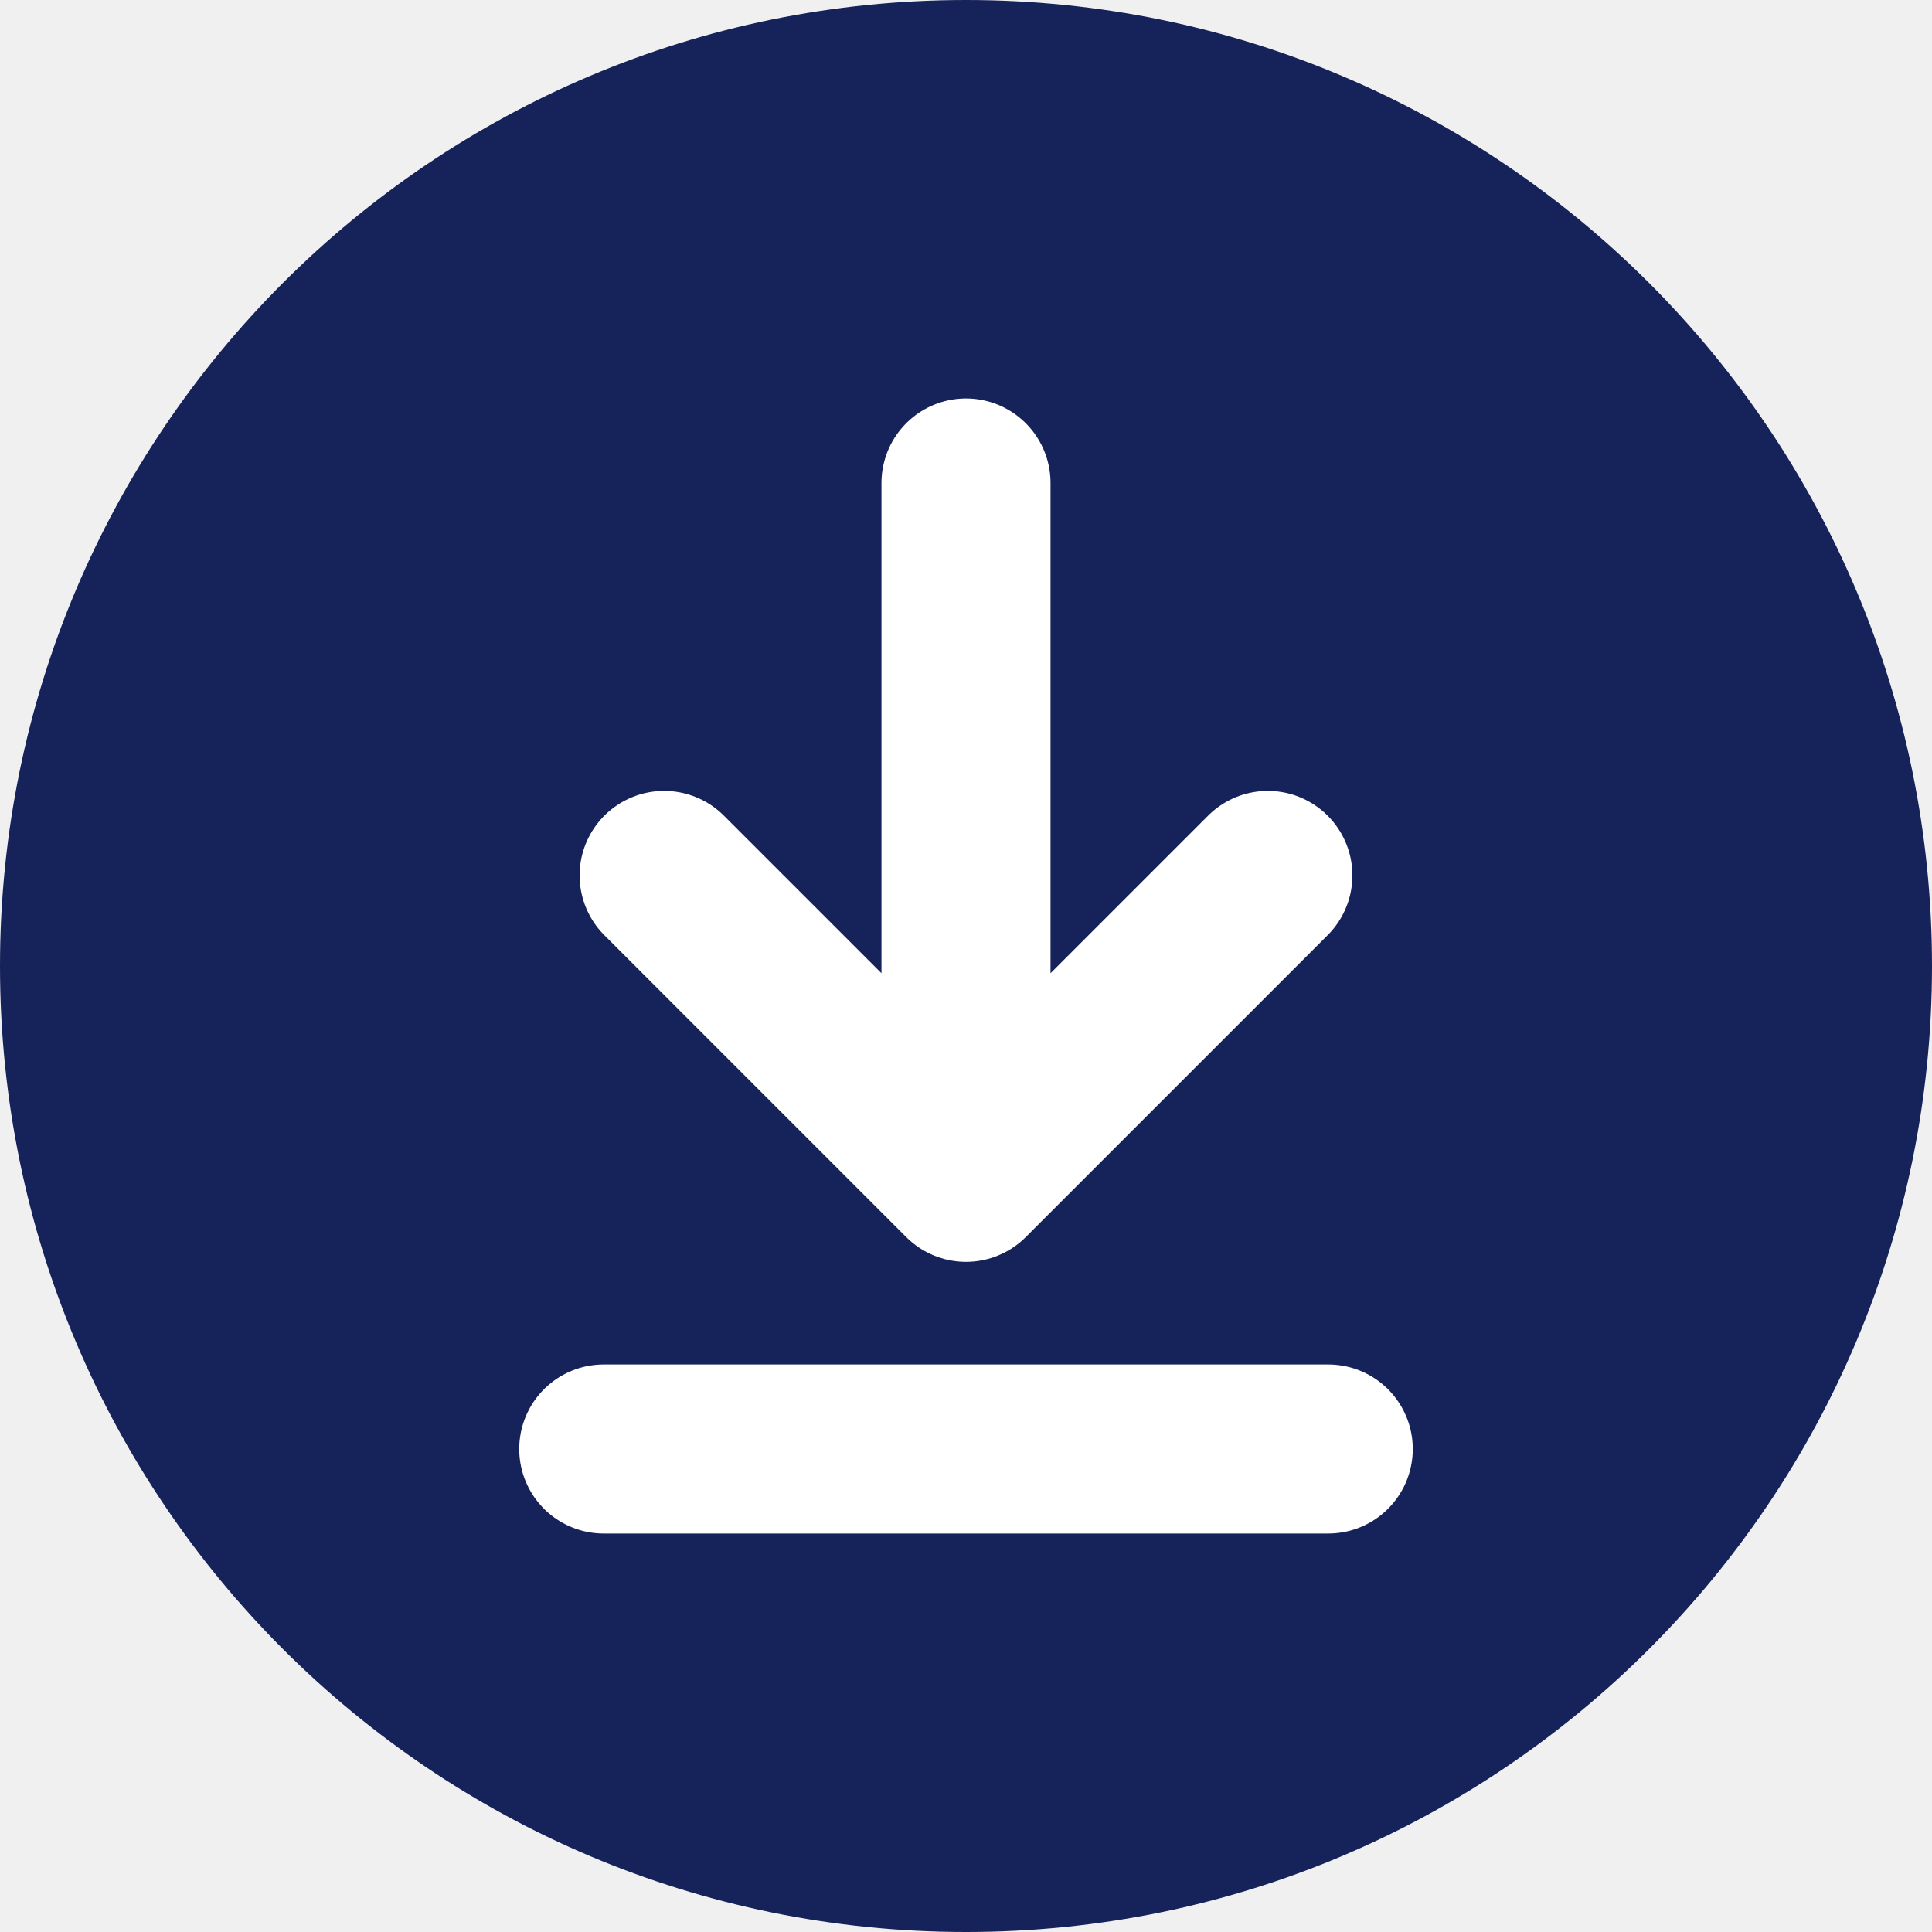
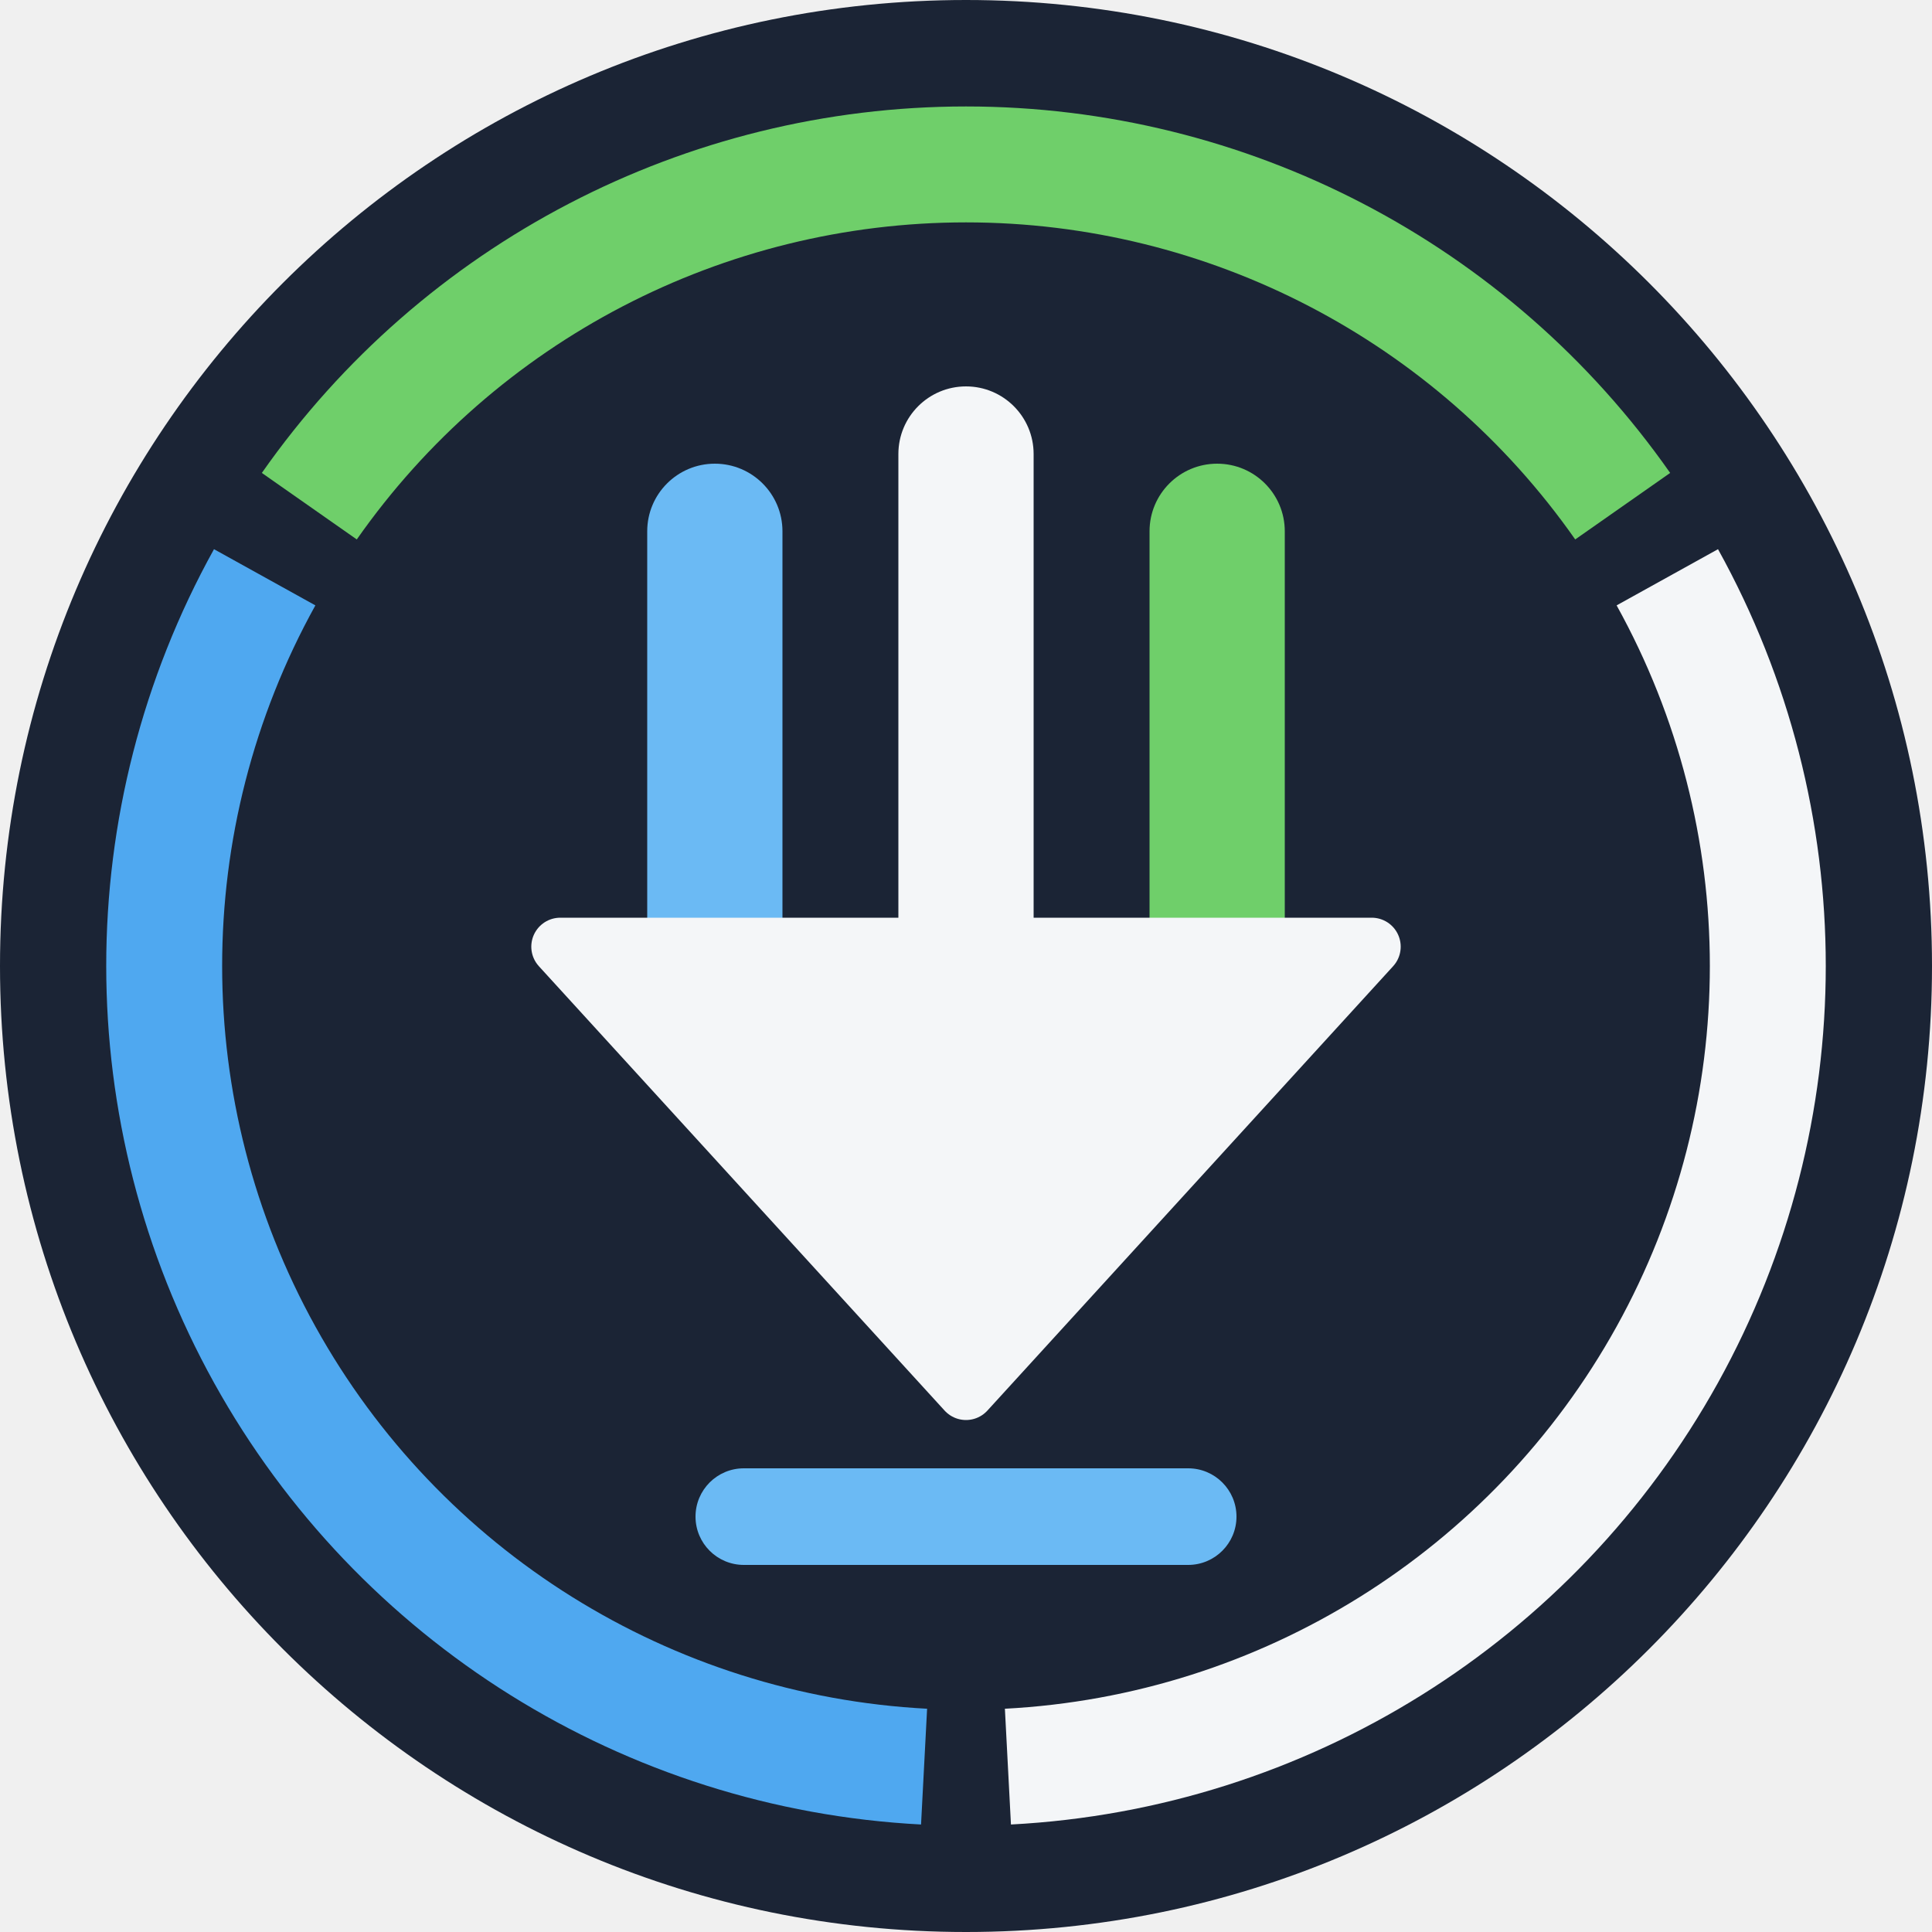
- <svg xmlns="http://www.w3.org/2000/svg" viewBox="0 0 32 32">
-   <circle cx="16" cy="16" r="16" fill="#16235B" />
-   <path d="M16 8v11M11 14.5l5 5 5-5M10 24h12" fill="none" stroke="#fff" stroke-width="2.8" stroke-linecap="round" stroke-linejoin="round" />
+ <svg xmlns="http://www.w3.org/2000/svg" viewBox="0 0 100 100">
+   <circle cx="50" cy="50" r="50" fill="#1B2435" />
+   <path d="M 16.01 26.20 A 41.5 41.5 0 0 1 83.99 26.20" fill="none" stroke="#6FCF6A" stroke-width="6" stroke-linecap="butt" />
+   <path d="M 86.30 29.88 A 41.5 41.5 0 0 1 52.17 91.44" fill="none" stroke="#F4F6F8" stroke-width="6" stroke-linecap="butt" />
+   <path d="M 47.83 91.44 A 41.5 41.5 0 0 1 13.70 29.88" fill="none" stroke="#4FA8F0" stroke-width="6" stroke-linecap="butt" />
+   <rect x="33.5" y="24" width="7" height="27" rx="3.5" fill="#6BBAF4" />
+   <rect x="46.5" y="20" width="7" height="31" rx="3.5" fill="#F4F6F8" />
+   <rect x="59.5" y="24" width="7" height="27" rx="3.5" fill="#6FCF6A" />
+   <path d="M 29 49 L 71 49 L 50 72 Z" fill="#F4F6F8" stroke="#F4F6F8" stroke-width="3" stroke-linejoin="round" />
+   <rect x="36" y="76" width="28" height="5" rx="2.5" fill="#6BBAF4" />
</svg>
